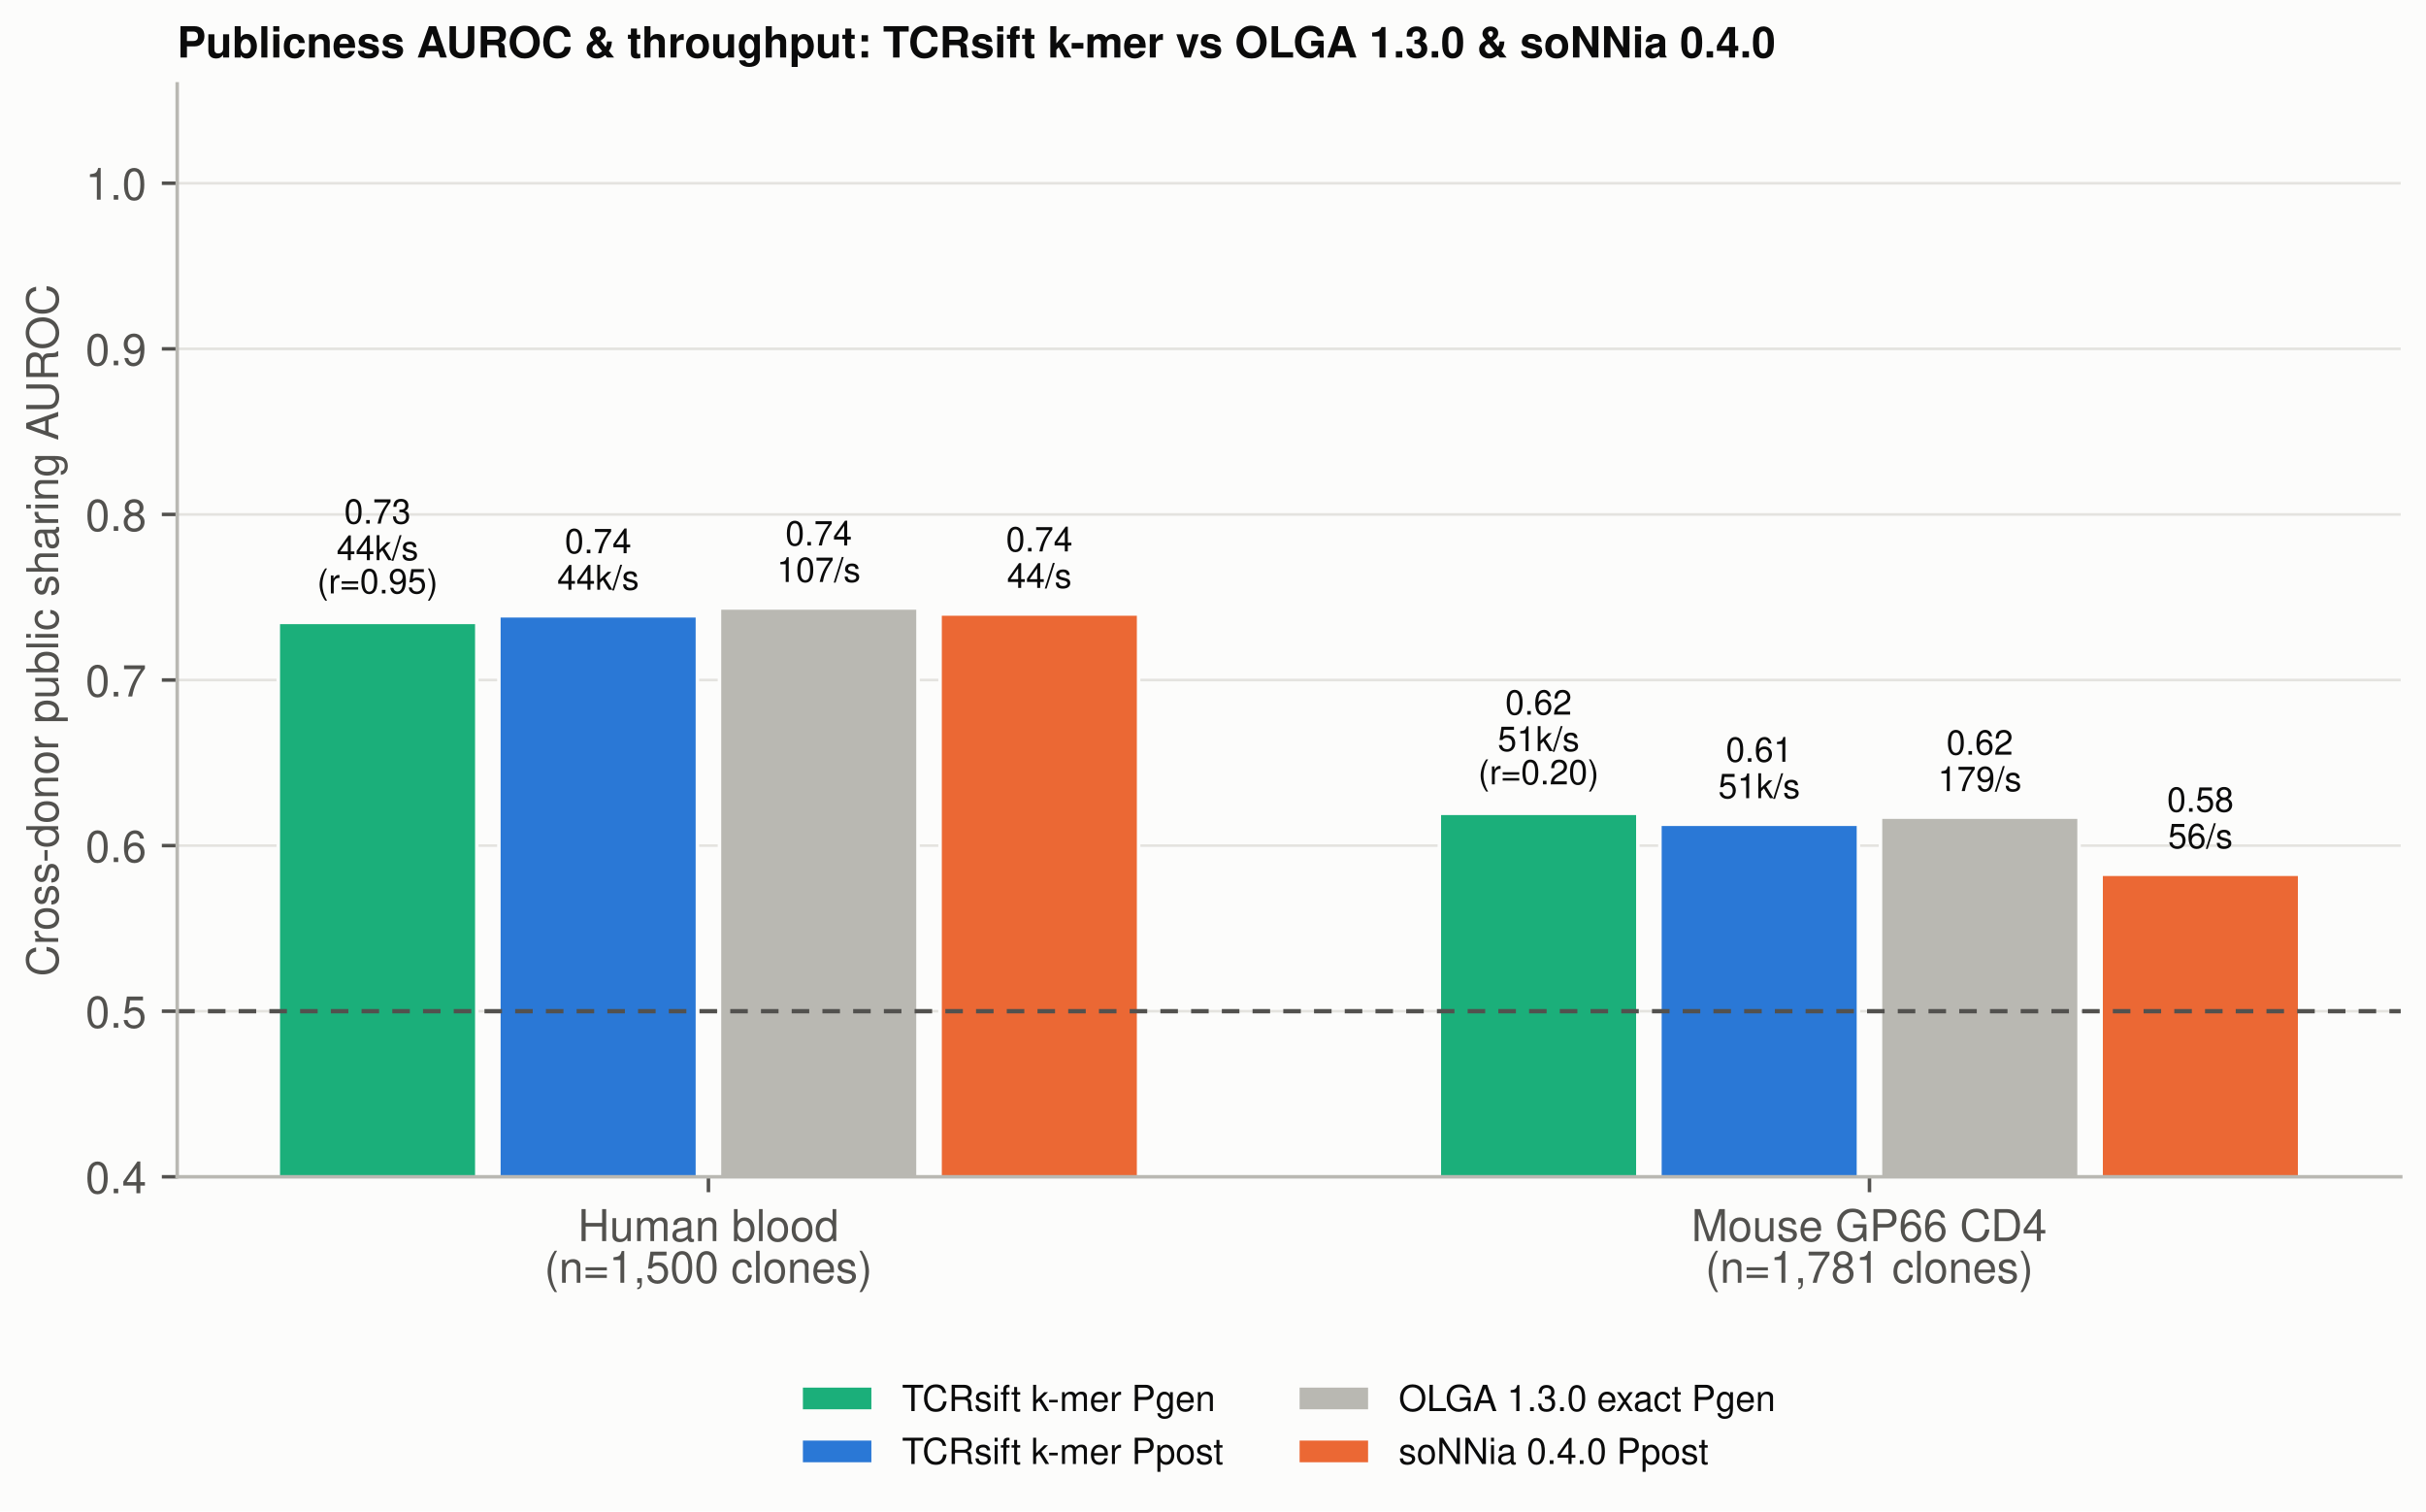
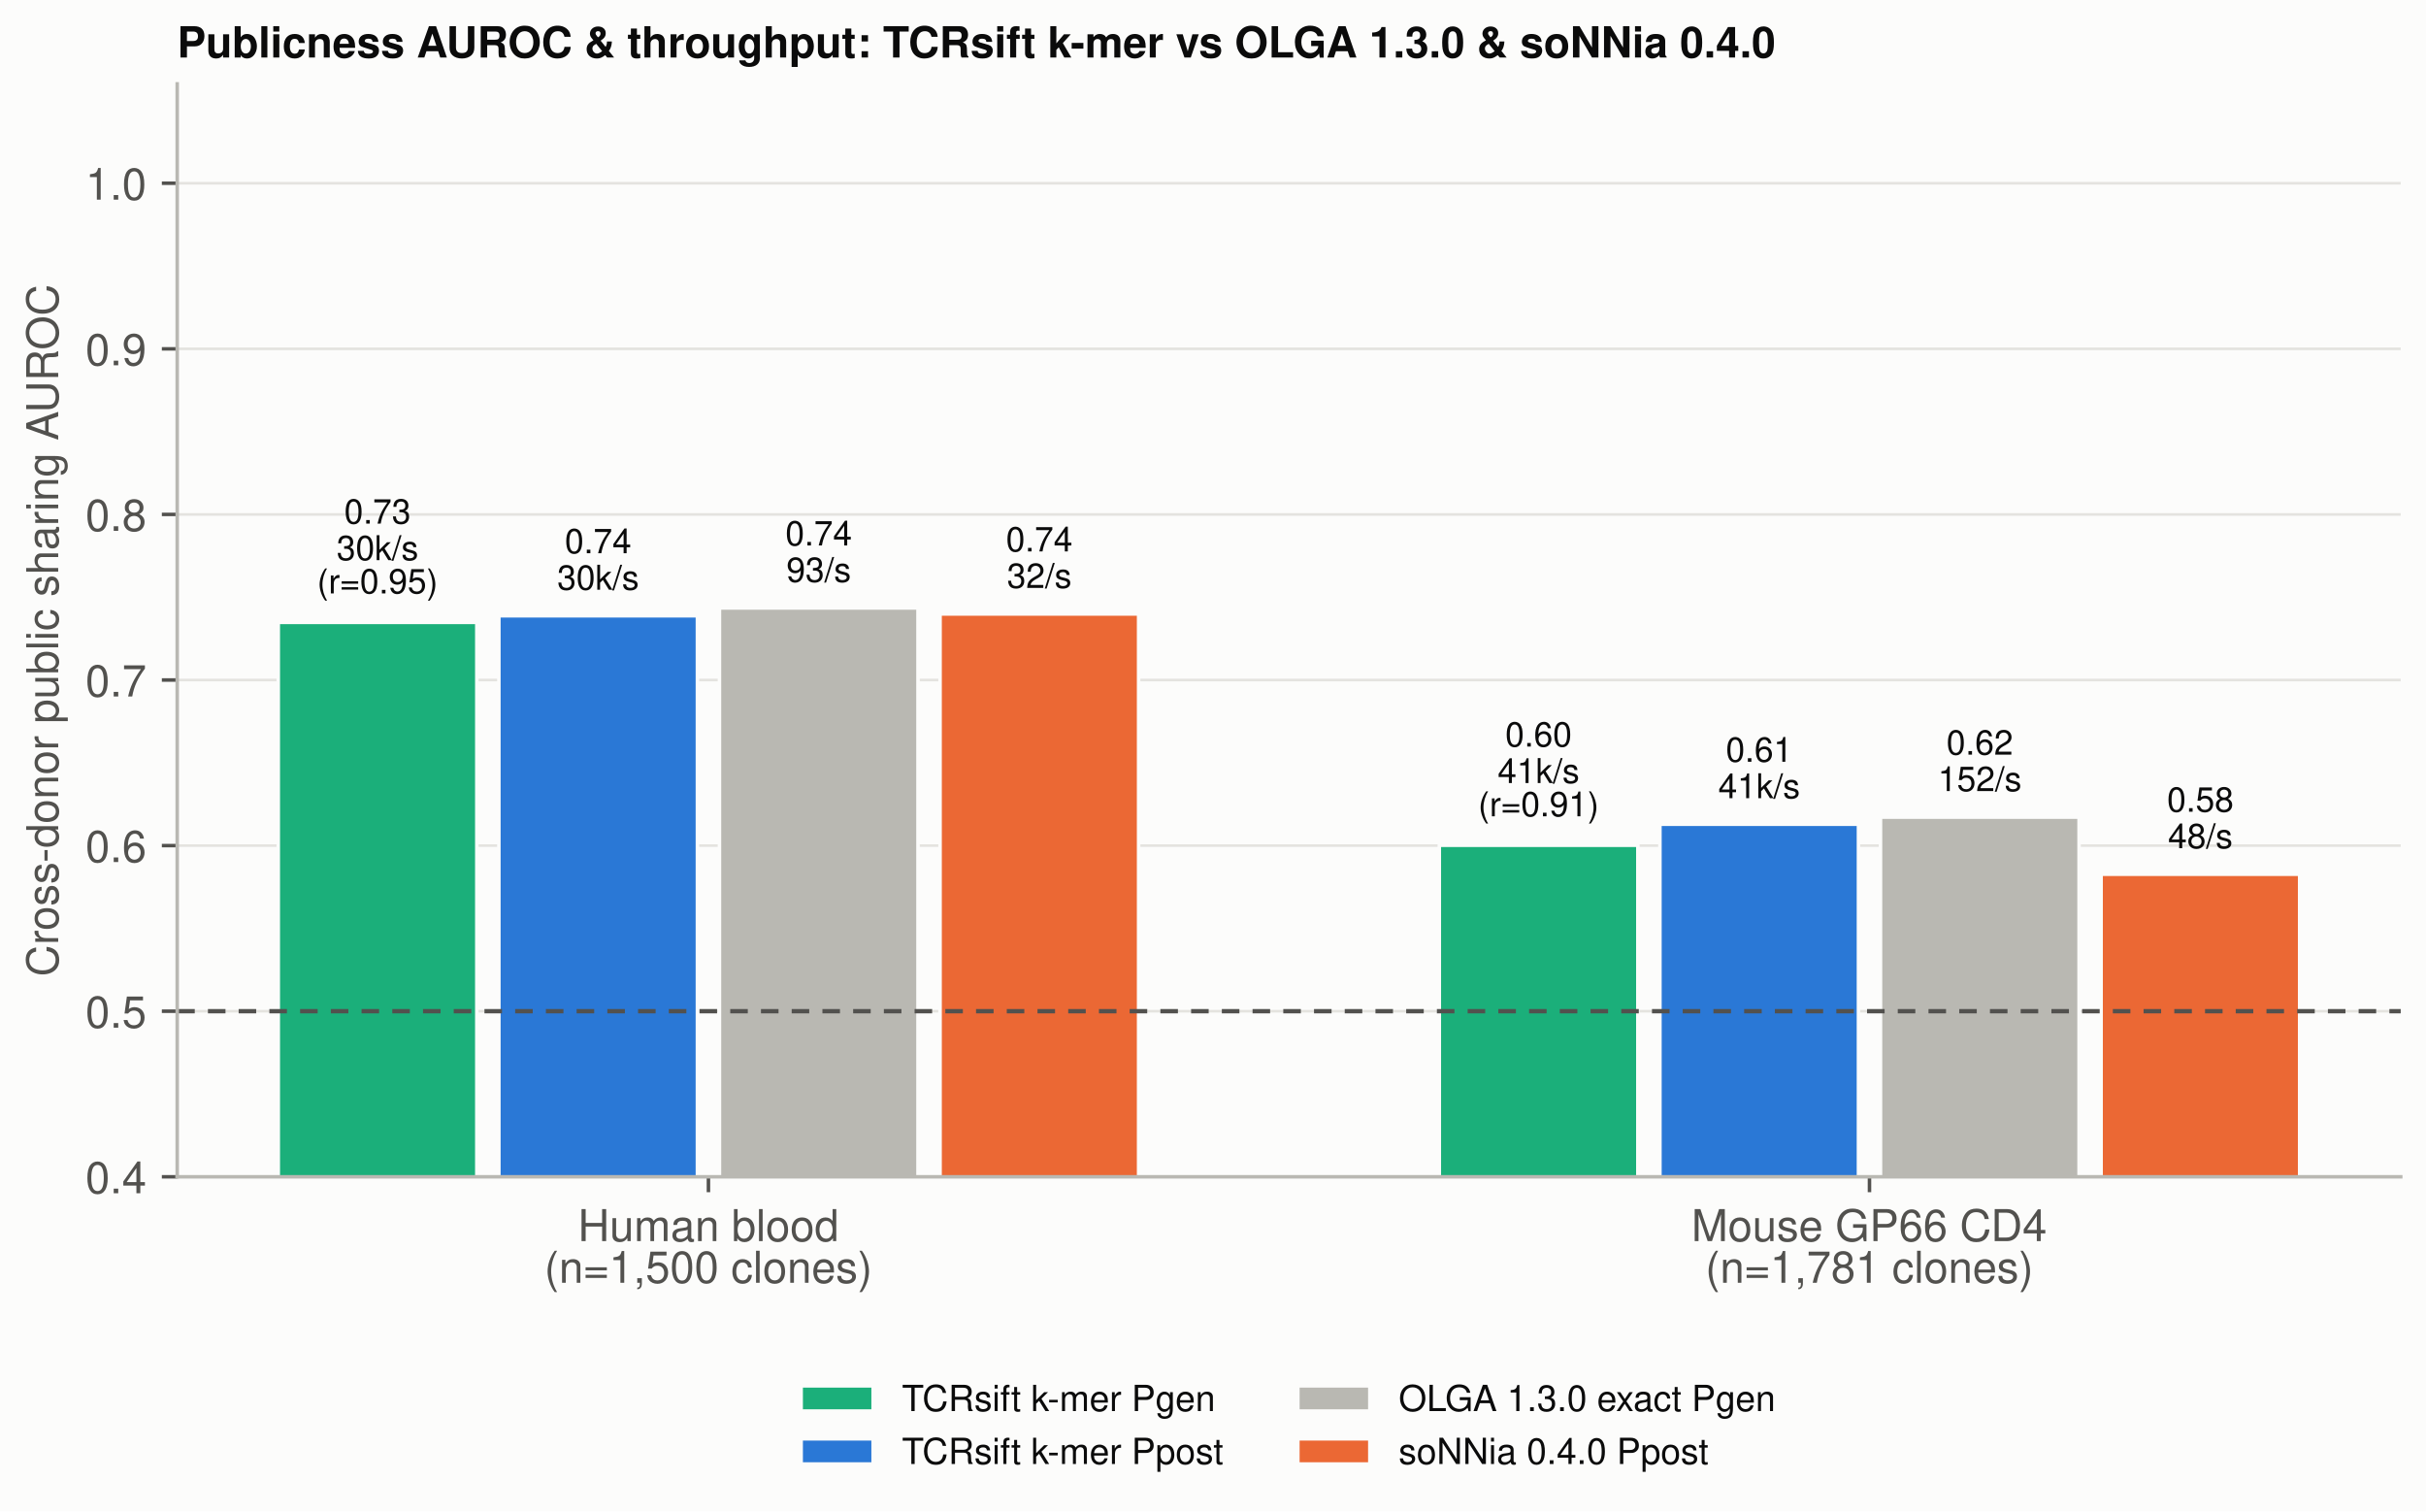
<svg xmlns="http://www.w3.org/2000/svg" xmlns:xlink="http://www.w3.org/1999/xlink" width="552.72pt" height="344.273pt" viewBox="0 0 552.72 344.273" version="1.1">
  <defs>
    <style type="text/css">*{stroke-linejoin: round; stroke-linecap: butt}</style>
  </defs>
  <g id="figure_1">
    <g id="patch_1">
      <path d="M 0 344.273  L 552.72 344.273  L 552.72 0  L 0 0  z " style="fill: #fcfcfb" />
    </g>
    <g id="axes_1">
      <g id="patch_2">
        <path d="M 40.373 268.092  L 546.96 268.092  L 546.96 19.11  L 40.373 19.11  z " style="fill: #fcfcfb" />
      </g>
      <g id="matplotlib.axis_1">
        <g id="xtick_1">
          <g id="line2d_1">
            <defs>
              <path id="mc6937c2ae9" d="M 0 0  L 0 3.5  " style="stroke: #52514e; stroke-width: 0.8" />
            </defs>
            <g>
              <use xlink:href="#mc6937c2ae9" x="161.405" y="268.092" style="fill: #52514e; stroke: #52514e; stroke-width: 0.8" />
            </g>
          </g>
          <g id="text_1">
            <text style="font-size: 10px; font-family: 'Helvetica', 'Arial', 'DejaVu Sans'; fill: #52514e" transform="translate(131.6657 282.741)">Human blood</text>
            <text style="font-size: 10px; font-family: 'Helvetica', 'Arial', 'DejaVu Sans'; fill: #52514e" transform="translate(124.022 292.238)">(n=1,500 clones)</text>
          </g>
        </g>
        <g id="xtick_2">
          <g id="line2d_2">
            <g>
              <use xlink:href="#mc6937c2ae9" x="425.927" y="268.092" style="fill: #52514e; stroke: #52514e; stroke-width: 0.8" />
            </g>
          </g>
          <g id="text_2">
            <text style="font-size: 10px; font-family: 'Helvetica', 'Arial', 'DejaVu Sans'; fill: #52514e" transform="translate(385.3554 282.741)">Mouse GP66 CD4</text>
            <text style="font-size: 10px; font-family: 'Helvetica', 'Arial', 'DejaVu Sans'; fill: #52514e" transform="translate(388.5444 292.238)">(n=1,781 clones)</text>
          </g>
        </g>
      </g>
      <g id="matplotlib.axis_2">
        <g id="ytick_1">
          <g id="line2d_3">
            <path d="M 40.373 268.092  L 546.96 268.092  " clip-path="url(#p3e29011573)" style="fill: none; stroke: #e4e3df; stroke-width: 0.6; stroke-linecap: square" />
          </g>
          <g id="line2d_4">
            <defs>
              <path id="mceed921732" d="M 0 0  L -3.5 0  " style="stroke: #52514e; stroke-width: 0.8" />
            </defs>
            <g>
              <use xlink:href="#mceed921732" x="40.373" y="268.092" style="fill: #52514e; stroke: #52514e; stroke-width: 0.8" />
            </g>
          </g>
          <g id="text_3">
            <text style="font-size: 10px; font-family: 'Helvetica', 'Arial', 'DejaVu Sans'; text-anchor: end; fill: #52514e" x="33.373" y="271.842" transform="rotate(-0 33.3725 271.842)">0.4</text>
          </g>
        </g>
        <g id="ytick_2">
          <g id="line2d_5">
            <path d="M 40.373 230.367  L 546.96 230.367  " clip-path="url(#p3e29011573)" style="fill: none; stroke: #e4e3df; stroke-width: 0.6; stroke-linecap: square" />
          </g>
          <g id="line2d_6">
            <g>
              <use xlink:href="#mceed921732" x="40.373" y="230.367" style="fill: #52514e; stroke: #52514e; stroke-width: 0.8" />
            </g>
          </g>
          <g id="text_4">
            <text style="font-size: 10px; font-family: 'Helvetica', 'Arial', 'DejaVu Sans'; text-anchor: end; fill: #52514e" x="33.373" y="234.117" transform="rotate(-0 33.3725 234.1175)">0.5</text>
          </g>
        </g>
        <g id="ytick_3">
          <g id="line2d_7">
            <path d="M 40.373 192.643  L 546.96 192.643  " clip-path="url(#p3e29011573)" style="fill: none; stroke: #e4e3df; stroke-width: 0.6; stroke-linecap: square" />
          </g>
          <g id="line2d_8">
            <g>
              <use xlink:href="#mceed921732" x="40.373" y="192.643" style="fill: #52514e; stroke: #52514e; stroke-width: 0.8" />
            </g>
          </g>
          <g id="text_5">
            <text style="font-size: 10px; font-family: 'Helvetica', 'Arial', 'DejaVu Sans'; text-anchor: end; fill: #52514e" x="33.373" y="196.393" transform="rotate(-0 33.3725 196.3929)">0.6</text>
          </g>
        </g>
        <g id="ytick_4">
          <g id="line2d_9">
            <path d="M 40.373 154.918  L 546.96 154.918  " clip-path="url(#p3e29011573)" style="fill: none; stroke: #e4e3df; stroke-width: 0.6; stroke-linecap: square" />
          </g>
          <g id="line2d_10">
            <g>
              <use xlink:href="#mceed921732" x="40.373" y="154.918" style="fill: #52514e; stroke: #52514e; stroke-width: 0.8" />
            </g>
          </g>
          <g id="text_6">
            <text style="font-size: 10px; font-family: 'Helvetica', 'Arial', 'DejaVu Sans'; text-anchor: end; fill: #52514e" x="33.373" y="158.668" transform="rotate(-0 33.3725 158.6684)">0.7</text>
          </g>
        </g>
        <g id="ytick_5">
          <g id="line2d_11">
            <path d="M 40.373 117.194  L 546.96 117.194  " clip-path="url(#p3e29011573)" style="fill: none; stroke: #e4e3df; stroke-width: 0.6; stroke-linecap: square" />
          </g>
          <g id="line2d_12">
            <g>
              <use xlink:href="#mceed921732" x="40.373" y="117.194" style="fill: #52514e; stroke: #52514e; stroke-width: 0.8" />
            </g>
          </g>
          <g id="text_7">
            <text style="font-size: 10px; font-family: 'Helvetica', 'Arial', 'DejaVu Sans'; text-anchor: end; fill: #52514e" x="33.373" y="120.944" transform="rotate(-0 33.3725 120.9438)">0.8</text>
          </g>
        </g>
        <g id="ytick_6">
          <g id="line2d_13">
            <path d="M 40.373 79.469  L 546.96 79.469  " clip-path="url(#p3e29011573)" style="fill: none; stroke: #e4e3df; stroke-width: 0.6; stroke-linecap: square" />
          </g>
          <g id="line2d_14">
            <g>
              <use xlink:href="#mceed921732" x="40.373" y="79.469" style="fill: #52514e; stroke: #52514e; stroke-width: 0.8" />
            </g>
          </g>
          <g id="text_8">
            <text style="font-size: 10px; font-family: 'Helvetica', 'Arial', 'DejaVu Sans'; text-anchor: end; fill: #52514e" x="33.373" y="83.219" transform="rotate(-0 33.3725 83.21928)">0.9</text>
          </g>
        </g>
        <g id="ytick_7">
          <g id="line2d_15">
            <path d="M 40.373 41.745  L 546.96 41.745  " clip-path="url(#p3e29011573)" style="fill: none; stroke: #e4e3df; stroke-width: 0.6; stroke-linecap: square" />
          </g>
          <g id="line2d_16">
            <g>
              <use xlink:href="#mceed921732" x="40.373" y="41.745" style="fill: #52514e; stroke: #52514e; stroke-width: 0.8" />
            </g>
          </g>
          <g id="text_9">
            <text style="font-size: 10px; font-family: 'Helvetica', 'Arial', 'DejaVu Sans'; text-anchor: end; fill: #52514e" x="33.373" y="45.495" transform="rotate(-0 33.3725 45.49473)">1.0</text>
          </g>
        </g>
        <g id="text_10">
          <text style="font-size: 10px; font-family: 'Helvetica', 'Arial', 'DejaVu Sans'; text-anchor: middle; fill: #52514e" x="13.26" y="143.601" transform="rotate(-90 13.26 143.601)">Cross-donor public sharing AUROC</text>
        </g>
      </g>
      <g id="patch_3">
        <path d="M 63.399 418.99  L 108.633 418.99  L 108.633 141.79  L 63.399 141.79  z " clip-path="url(#p3e29011573)" style="fill: #1baf7a; stroke: #fcfcfb; stroke-width: 0.8; stroke-linejoin: miter" />
      </g>
      <g id="patch_4">
-         <path d="M 327.922 418.99  L 373.155 418.99  L 373.155 185.287  L 327.922 185.287  z " clip-path="url(#p3e29011573)" style="fill: #1baf7a; stroke: #fcfcfb; stroke-width: 0.8; stroke-linejoin: miter" />
+         <path d="M 327.922 418.99  L 373.155 418.99  L 373.155 192.567  L 327.922 192.567  z " clip-path="url(#p3e29011573)" style="fill: #1baf7a; stroke: #fcfcfb; stroke-width: 0.8; stroke-linejoin: miter" />
      </g>
      <g id="patch_5">
        <path d="M 113.658 418.99  L 158.892 418.99  L 158.892 140.281  L 113.658 140.281  z " clip-path="url(#p3e29011573)" style="fill: #2a78d6; stroke: #fcfcfb; stroke-width: 0.8; stroke-linejoin: miter" />
      </g>
      <g id="patch_6">
        <path d="M 378.181 418.99  L 423.414 418.99  L 423.414 187.776  L 378.181 187.776  z " clip-path="url(#p3e29011573)" style="fill: #2a78d6; stroke: #fcfcfb; stroke-width: 0.8; stroke-linejoin: miter" />
      </g>
      <g id="patch_7">
        <path d="M 163.918 418.99  L 209.151 418.99  L 209.151 138.508  L 163.918 138.508  z " clip-path="url(#p3e29011573)" style="fill: #b9b8b2; stroke: #fcfcfb; stroke-width: 0.8; stroke-linejoin: miter" />
      </g>
      <g id="patch_8">
        <path d="M 428.44 418.99  L 473.674 418.99  L 473.674 186.154  L 428.44 186.154  z " clip-path="url(#p3e29011573)" style="fill: #b9b8b2; stroke: #fcfcfb; stroke-width: 0.8; stroke-linejoin: miter" />
      </g>
      <g id="patch_9">
        <path d="M 214.177 418.99  L 259.41 418.99  L 259.41 139.866  L 214.177 139.866  z " clip-path="url(#p3e29011573)" style="fill: #eb6834; stroke: #fcfcfb; stroke-width: 0.8; stroke-linejoin: miter" />
      </g>
      <g id="patch_10">
        <path d="M 478.699 418.99  L 523.933 418.99  L 523.933 199.169  L 478.699 199.169  z " clip-path="url(#p3e29011573)" style="fill: #eb6834; stroke: #fcfcfb; stroke-width: 0.8; stroke-linejoin: miter" />
      </g>
      <g id="line2d_17">
        <path d="M 40.373 230.367  L 546.96 230.367  " clip-path="url(#p3e29011573)" style="fill: none; stroke-dasharray: 4,3; stroke-dashoffset: 0; stroke: #52514e" />
      </g>
      <g id="patch_11">
        <path d="M 40.373 268.092  L 40.373 19.11  " style="fill: none; stroke: #b9b8b2; stroke-width: 0.8; stroke-linejoin: miter; stroke-linecap: square" />
      </g>
      <g id="patch_12">
        <path d="M 40.373 268.092  L 546.96 268.092  " style="fill: none; stroke: #b9b8b2; stroke-width: 0.8; stroke-linejoin: miter; stroke-linecap: square" />
      </g>
      <g id="text_11">
        <text style="font-size: 7.8px; font-family: 'Helvetica', 'Arial', 'DejaVu Sans'; fill: #0b0b0b" transform="translate(78.42609 119.2903)">0.73</text>
-         <text style="font-size: 7.8px; font-family: 'Helvetica', 'Arial', 'DejaVu Sans'; fill: #0b0b0b" transform="translate(76.69486 127.6054)">44k/s</text>
+         <text style="font-size: 7.8px; font-family: 'Helvetica', 'Arial', 'DejaVu Sans'; fill: #0b0b0b" transform="translate(76.69486 127.6054)">30k/s</text>
        <text style="font-size: 7.8px; font-family: 'Helvetica', 'Arial', 'DejaVu Sans'; fill: #0b0b0b" transform="translate(72.25251 135.185)">(r=0.95)</text>
      </g>
      <g id="text_12">
-         <text style="font-size: 7.8px; font-family: 'Helvetica', 'Arial', 'DejaVu Sans'; fill: #0b0b0b" transform="translate(342.9486 162.7946)">0.62</text>
-         <text style="font-size: 7.8px; font-family: 'Helvetica', 'Arial', 'DejaVu Sans'; fill: #0b0b0b" transform="translate(341.2173 171.1018)">51k/s</text>
-         <text style="font-size: 7.8px; font-family: 'Helvetica', 'Arial', 'DejaVu Sans'; fill: #0b0b0b" transform="translate(336.775 178.6814)">(r=0.20)</text>
+         <text style="font-size: 7.8px; font-family: 'Helvetica', 'Arial', 'DejaVu Sans'; fill: #0b0b0b" transform="translate(342.9486 170.0755)">0.60</text>
+         <text style="font-size: 7.8px; font-family: 'Helvetica', 'Arial', 'DejaVu Sans'; fill: #0b0b0b" transform="translate(341.2173 178.3826)">41k/s</text>
+         <text style="font-size: 7.8px; font-family: 'Helvetica', 'Arial', 'DejaVu Sans'; fill: #0b0b0b" transform="translate(336.775 185.9622)">(r=0.91)</text>
      </g>
      <g id="text_13">
        <text style="font-size: 7.8px; font-family: 'Helvetica', 'Arial', 'DejaVu Sans'; fill: #0b0b0b" transform="translate(128.6854 126.0373)">0.74</text>
-         <text style="font-size: 7.8px; font-family: 'Helvetica', 'Arial', 'DejaVu Sans'; fill: #0b0b0b" transform="translate(126.9541 134.3481)">44k/s</text>
+         <text style="font-size: 7.8px; font-family: 'Helvetica', 'Arial', 'DejaVu Sans'; fill: #0b0b0b" transform="translate(126.9541 134.3481)">30k/s</text>
      </g>
      <g id="text_14">
        <text style="font-size: 7.8px; font-family: 'Helvetica', 'Arial', 'DejaVu Sans'; fill: #0b0b0b" transform="translate(393.2079 173.5362)">0.61</text>
-         <text style="font-size: 7.8px; font-family: 'Helvetica', 'Arial', 'DejaVu Sans'; fill: #0b0b0b" transform="translate(391.4766 181.8433)">51k/s</text>
+         <text style="font-size: 7.8px; font-family: 'Helvetica', 'Arial', 'DejaVu Sans'; fill: #0b0b0b" transform="translate(391.4766 181.8433)">41k/s</text>
      </g>
      <g id="text_15">
        <text style="font-size: 7.8px; font-family: 'Helvetica', 'Arial', 'DejaVu Sans'; fill: #0b0b0b" transform="translate(178.9446 124.2642)">0.74</text>
-         <text style="font-size: 7.8px; font-family: 'Helvetica', 'Arial', 'DejaVu Sans'; fill: #0b0b0b" transform="translate(176.9946 132.5751)">107/s</text>
+         <text style="font-size: 7.8px; font-family: 'Helvetica', 'Arial', 'DejaVu Sans'; fill: #0b0b0b" transform="translate(179.1634 132.5751)">93/s</text>
      </g>
      <g id="text_16">
        <text style="font-size: 7.8px; font-family: 'Helvetica', 'Arial', 'DejaVu Sans'; fill: #0b0b0b" transform="translate(443.4671 171.914)">0.62</text>
-         <text style="font-size: 7.8px; font-family: 'Helvetica', 'Arial', 'DejaVu Sans'; fill: #0b0b0b" transform="translate(441.5171 180.2212)">179/s</text>
+         <text style="font-size: 7.8px; font-family: 'Helvetica', 'Arial', 'DejaVu Sans'; fill: #0b0b0b" transform="translate(441.5171 180.2212)">152/s</text>
      </g>
      <g id="text_17">
        <text style="font-size: 7.8px; font-family: 'Helvetica', 'Arial', 'DejaVu Sans'; fill: #0b0b0b" transform="translate(229.2039 125.6223)">0.74</text>
-         <text style="font-size: 7.8px; font-family: 'Helvetica', 'Arial', 'DejaVu Sans'; fill: #0b0b0b" transform="translate(229.4227 133.9331)">44/s</text>
+         <text style="font-size: 7.8px; font-family: 'Helvetica', 'Arial', 'DejaVu Sans'; fill: #0b0b0b" transform="translate(229.4227 133.9331)">32/s</text>
      </g>
      <g id="text_18">
        <text style="font-size: 7.8px; font-family: 'Helvetica', 'Arial', 'DejaVu Sans'; fill: #0b0b0b" transform="translate(493.7264 184.9217)">0.58</text>
-         <text style="font-size: 7.8px; font-family: 'Helvetica', 'Arial', 'DejaVu Sans'; fill: #0b0b0b" transform="translate(493.9452 193.2361)">56/s</text>
+         <text style="font-size: 7.8px; font-family: 'Helvetica', 'Arial', 'DejaVu Sans'; fill: #0b0b0b" transform="translate(493.9452 193.2361)">48/s</text>
      </g>
      <g id="text_19">
        <text style="font-weight: 700; font-size: 9.8px; font-family: 'Helvetica', 'Arial', 'DejaVu Sans'; text-anchor: start; fill: #0b0b0b" x="40.373" y="13.11" transform="rotate(-0 40.3725 13.11)">Publicness AUROC &amp; throughput: TCRsift k-mer vs OLGA 1.3.0 &amp; soNNia 0.4.0</text>
      </g>
      <g id="legend_1">
        <g id="patch_13">
          <path d="M 182.526 321.459  L 198.926 321.459  L 198.926 315.719  L 182.526 315.719  z " style="fill: #1baf7a; stroke: #fcfcfb; stroke-width: 0.8; stroke-linejoin: miter" />
        </g>
        <g id="text_20">
          <text style="font-size: 8.2px; font-family: 'Helvetica', 'Arial', 'DejaVu Sans'; text-anchor: start; fill: #0b0b0b" x="205.486" y="321.459" transform="rotate(-0 205.4859 321.4592)">TCRsift k-mer Pgen</text>
        </g>
        <g id="patch_14">
          <path d="M 182.526 333.523  L 198.926 333.523  L 198.926 327.783  L 182.526 327.783  z " style="fill: #2a78d6; stroke: #fcfcfb; stroke-width: 0.8; stroke-linejoin: miter" />
        </g>
        <g id="text_21">
          <text style="font-size: 8.2px; font-family: 'Helvetica', 'Arial', 'DejaVu Sans'; text-anchor: start; fill: #0b0b0b" x="205.486" y="333.523" transform="rotate(-0 205.4859 333.5234)">TCRsift k-mer Ppost</text>
        </g>
        <g id="patch_15">
          <path d="M 295.691 321.459  L 312.091 321.459  L 312.091 315.719  L 295.691 315.719  z " style="fill: #b9b8b2; stroke: #fcfcfb; stroke-width: 0.8; stroke-linejoin: miter" />
        </g>
        <g id="text_22">
          <text style="font-size: 8.2px; font-family: 'Helvetica', 'Arial', 'DejaVu Sans'; text-anchor: start; fill: #0b0b0b" x="318.651" y="321.459" transform="rotate(-0 318.651 321.4592)">OLGA 1.3.0 exact Pgen</text>
        </g>
        <g id="patch_16">
          <path d="M 295.691 333.523  L 312.091 333.523  L 312.091 327.783  L 295.691 327.783  z " style="fill: #eb6834; stroke: #fcfcfb; stroke-width: 0.8; stroke-linejoin: miter" />
        </g>
        <g id="text_23">
          <text style="font-size: 8.2px; font-family: 'Helvetica', 'Arial', 'DejaVu Sans'; text-anchor: start; fill: #0b0b0b" x="318.651" y="333.523" transform="rotate(-0 318.651 333.5234)">soNNia 0.4.0 Ppost</text>
        </g>
      </g>
    </g>
  </g>
  <defs>
    <clipPath id="p3e29011573">
      <rect x="40.373" y="19.11" width="506.587" height="248.982" />
    </clipPath>
  </defs>
</svg>
